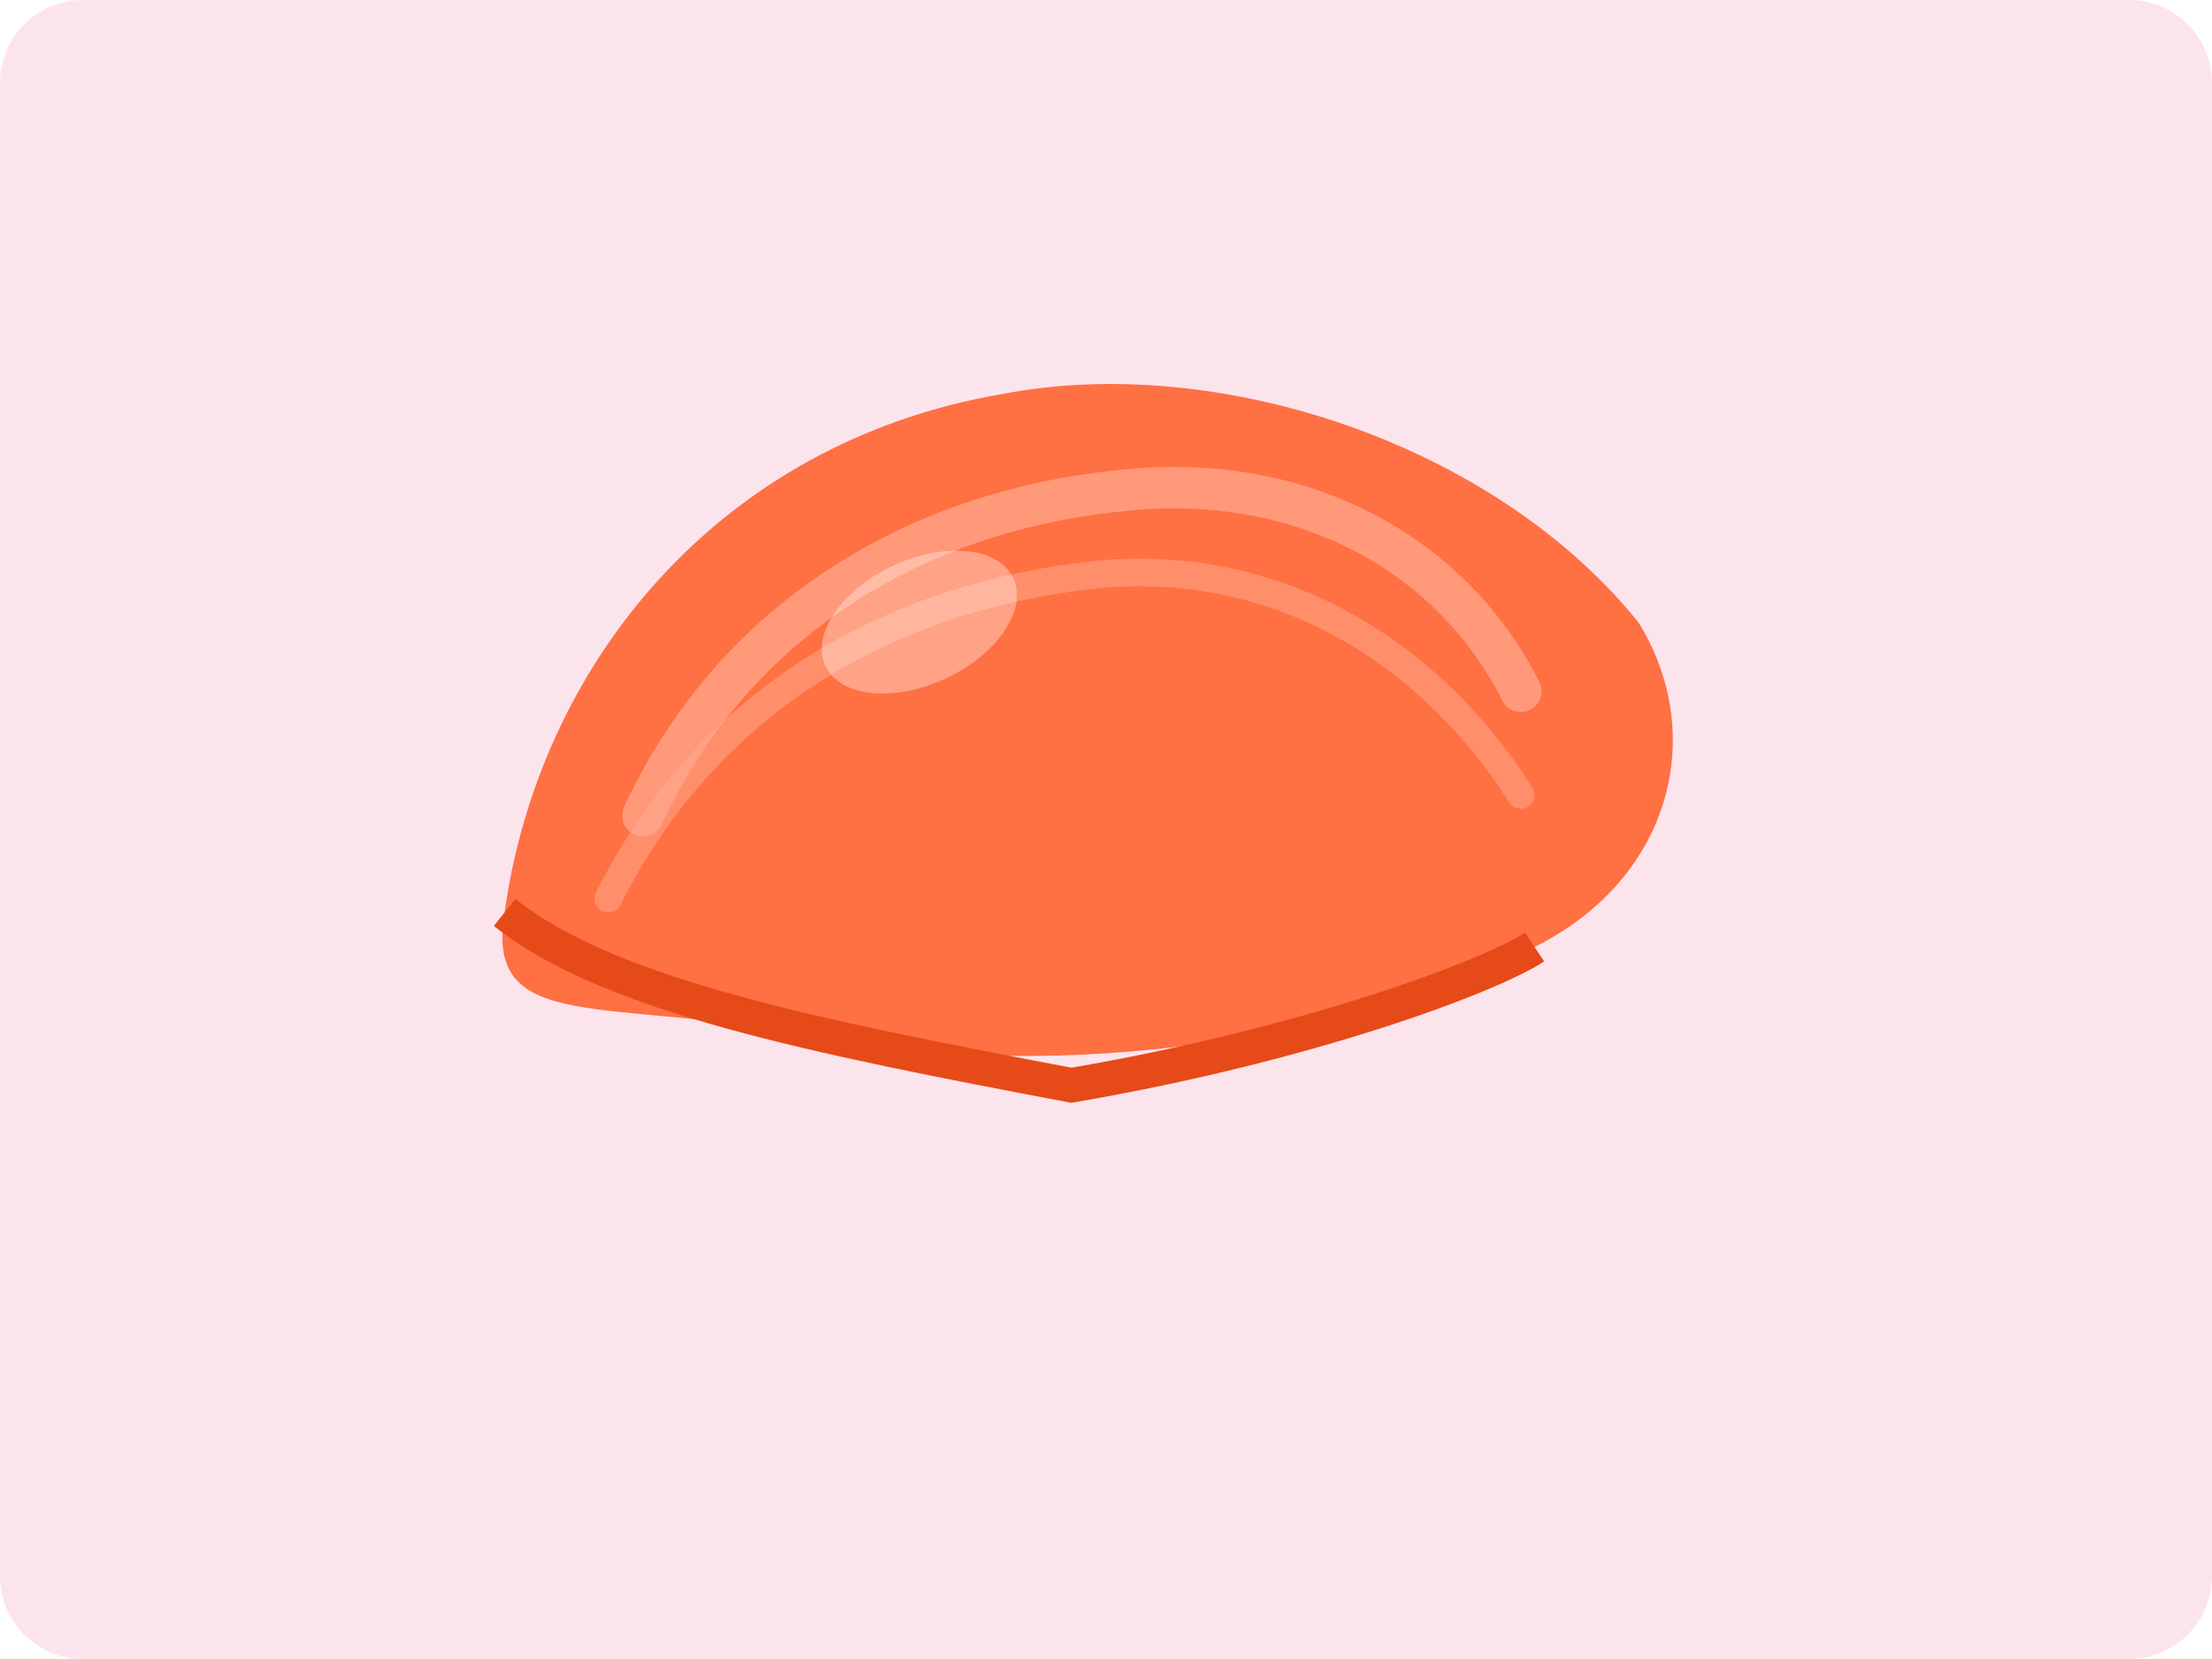
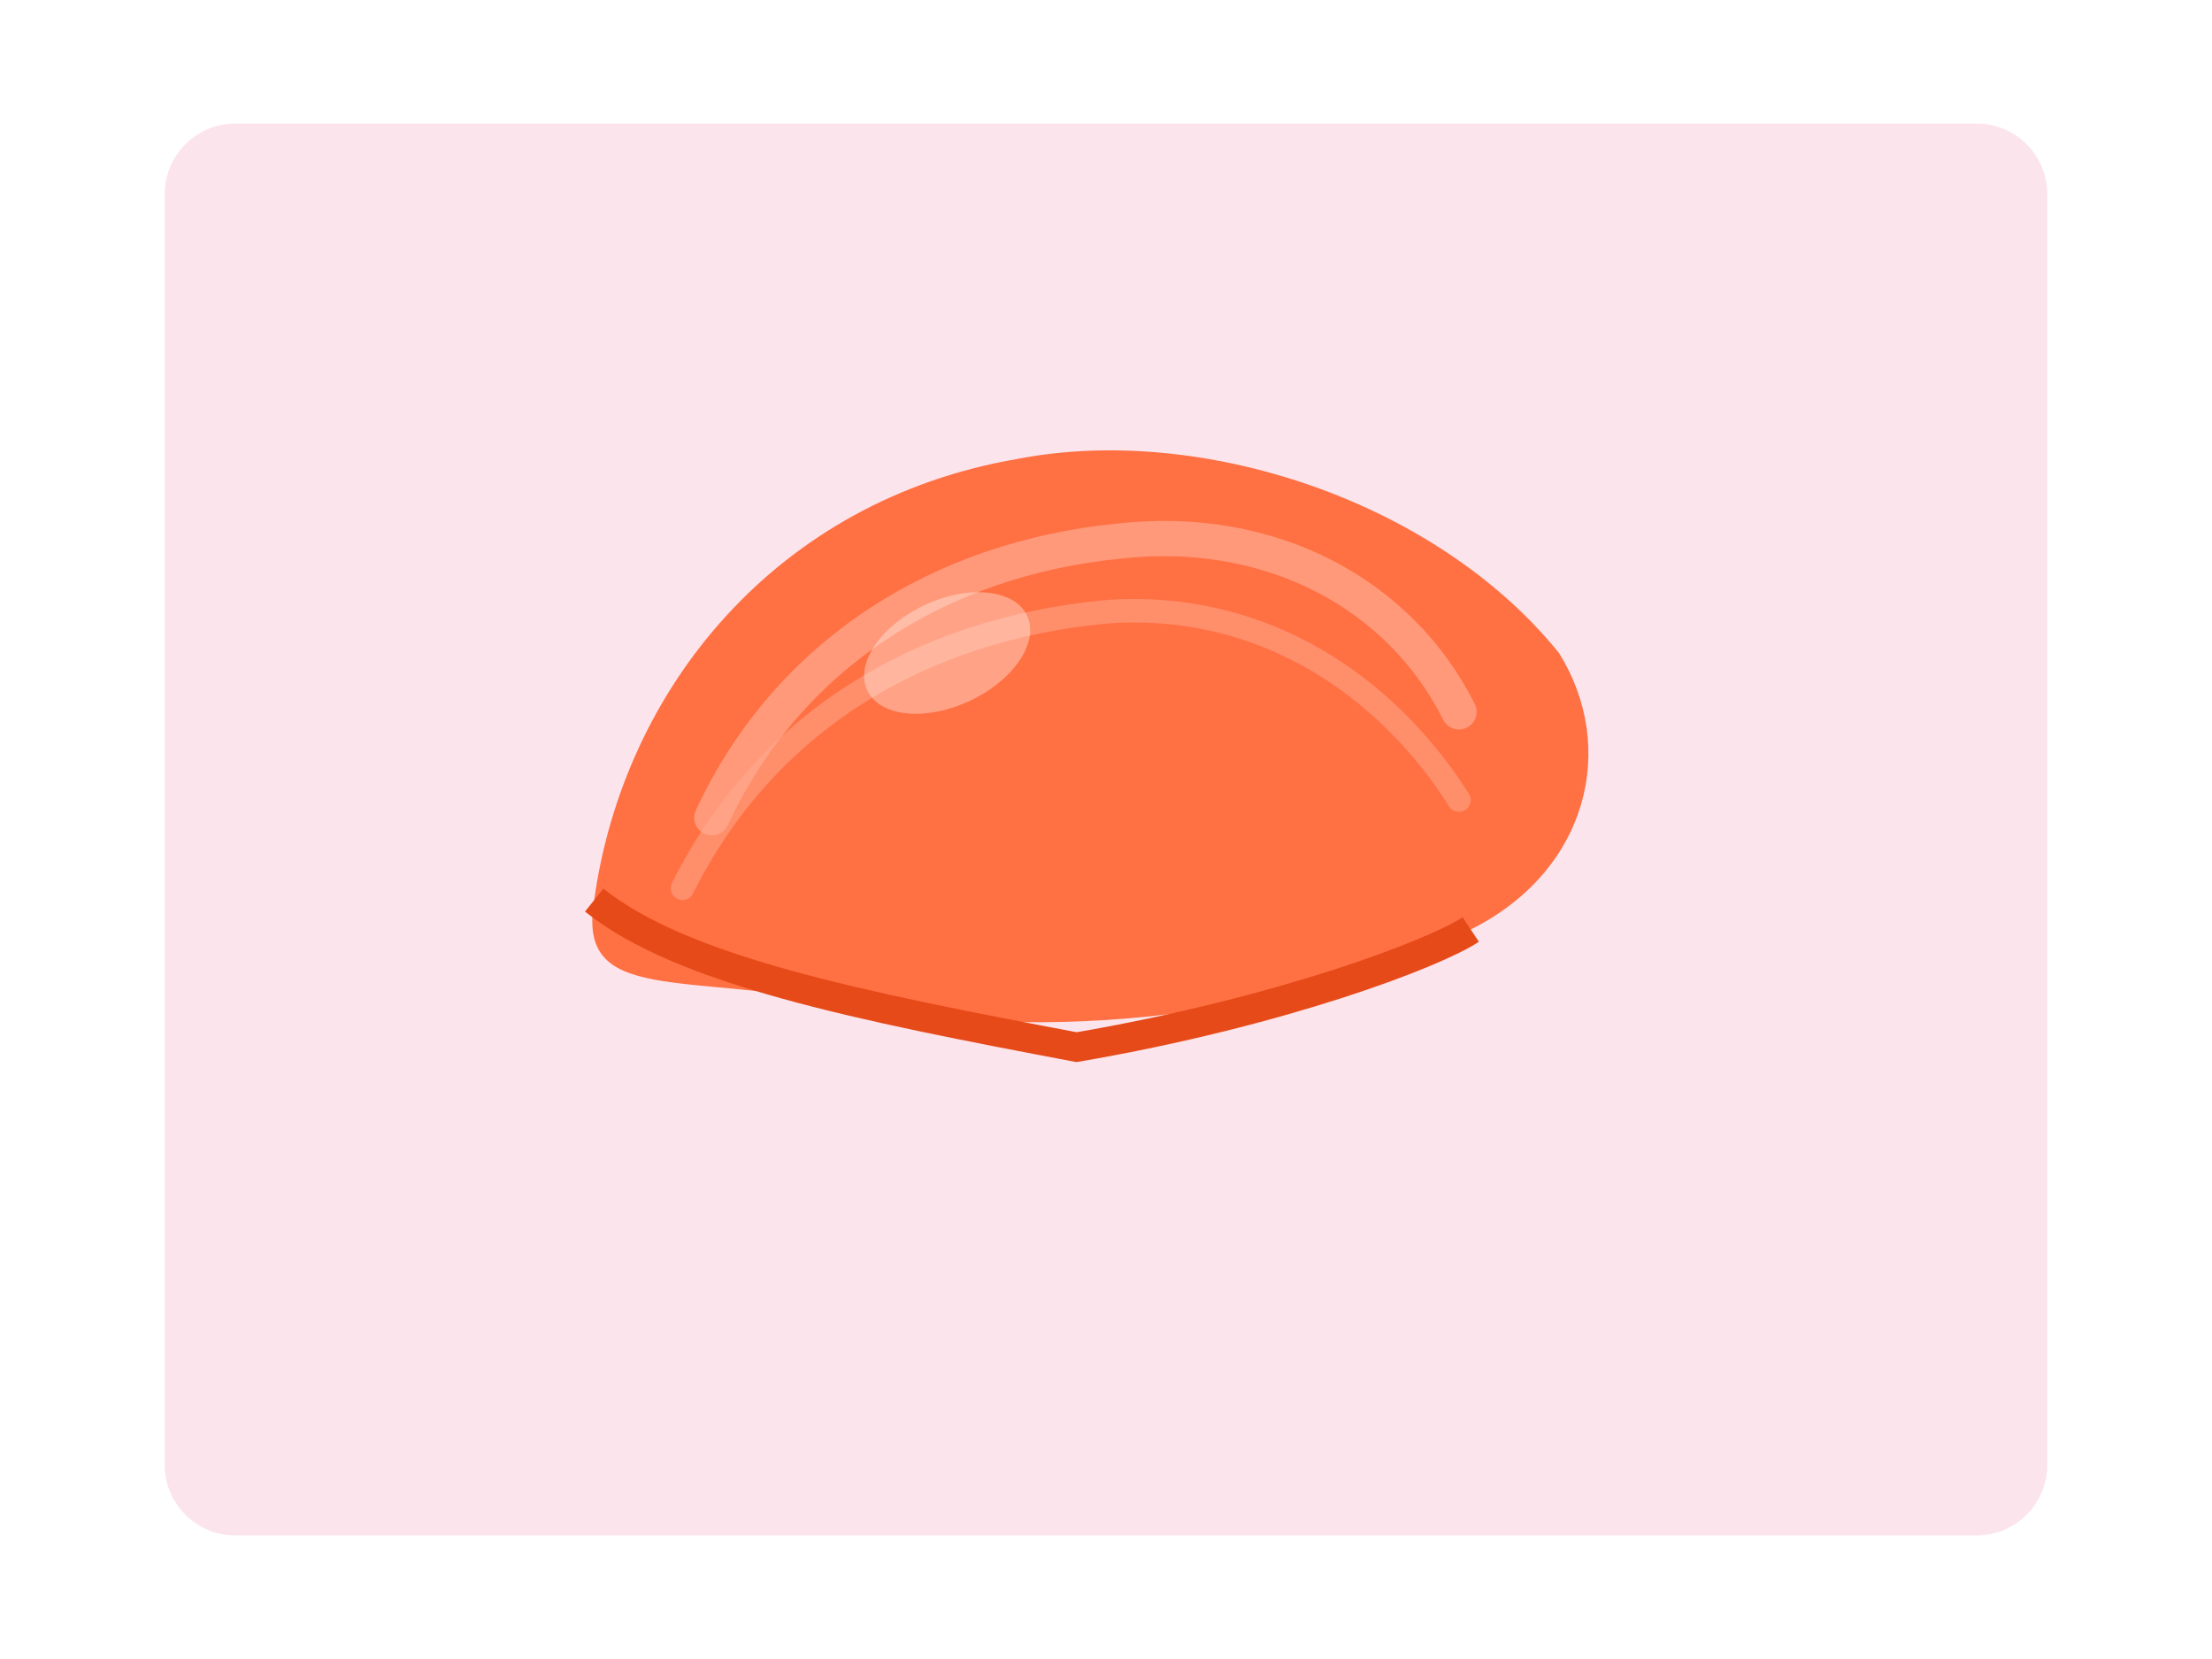
- <svg xmlns="http://www.w3.org/2000/svg" width="320" height="240" viewBox="0 0 320 240">
+ <svg xmlns="http://www.w3.org/2000/svg" width="320" height="240" viewBox="-28 -20 376 280">
  <rect width="320" height="240" fill="#fce4ec" rx="12" />
  <path d="M73 132 C78 96 104 64 145 57 C176 51 216 64 237 90 C247 106 242 127 222 137 C196 150 154 157 118 150 C88 144 70 150 73 132 Z" fill="#ff7043" />
  <path d="M93 118 C106 90 132 74 162 71 C188 68 210 80 220 100" stroke="#ffab91" stroke-width="6" fill="none" stroke-linecap="round" opacity="0.7" />
  <path d="M88 130 C102 102 128 86 160 83 C187 81 208 96 220 115" stroke="#ffab91" stroke-width="4" fill="none" stroke-linecap="round" opacity="0.5" />
  <path d="M73 132 C88 144 118 150 155 157 C190 151 216 141 222 137" stroke="#e64a19" stroke-width="5" fill="none" />
  <ellipse cx="133" cy="90" rx="15" ry="9" fill="rgba(255,255,255,0.35)" transform="rotate(-25,133,90)" />
</svg>
